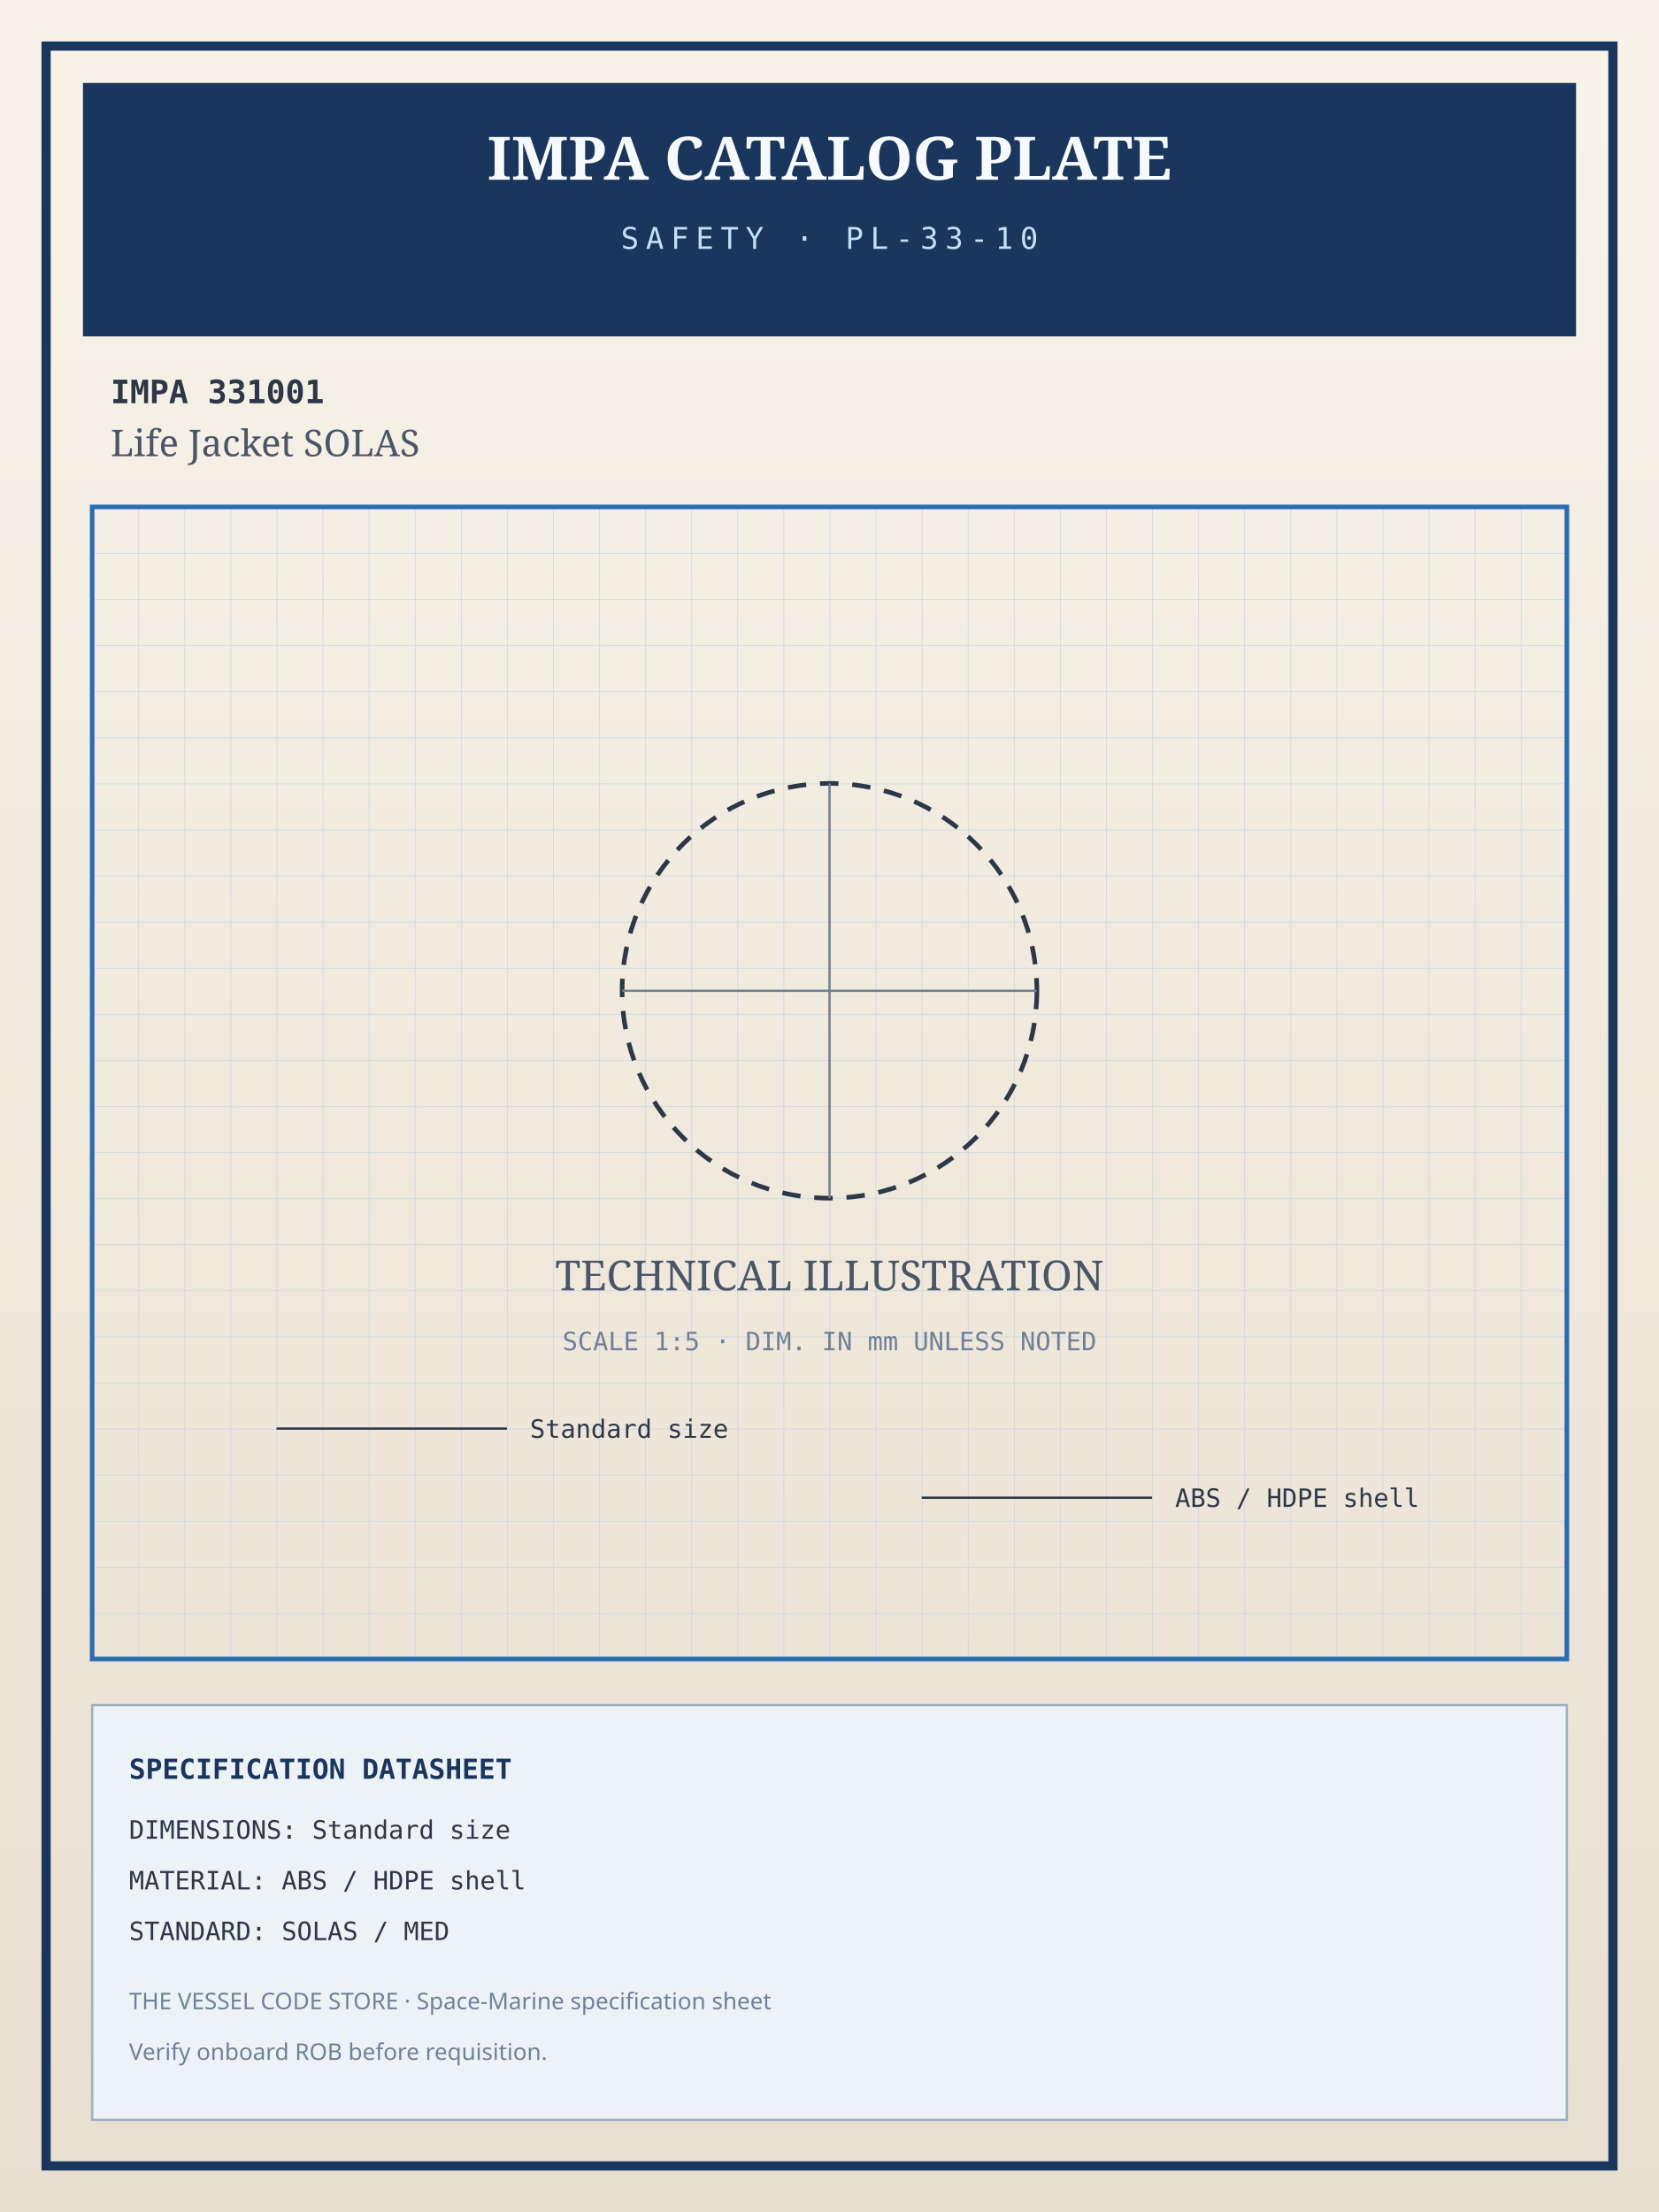
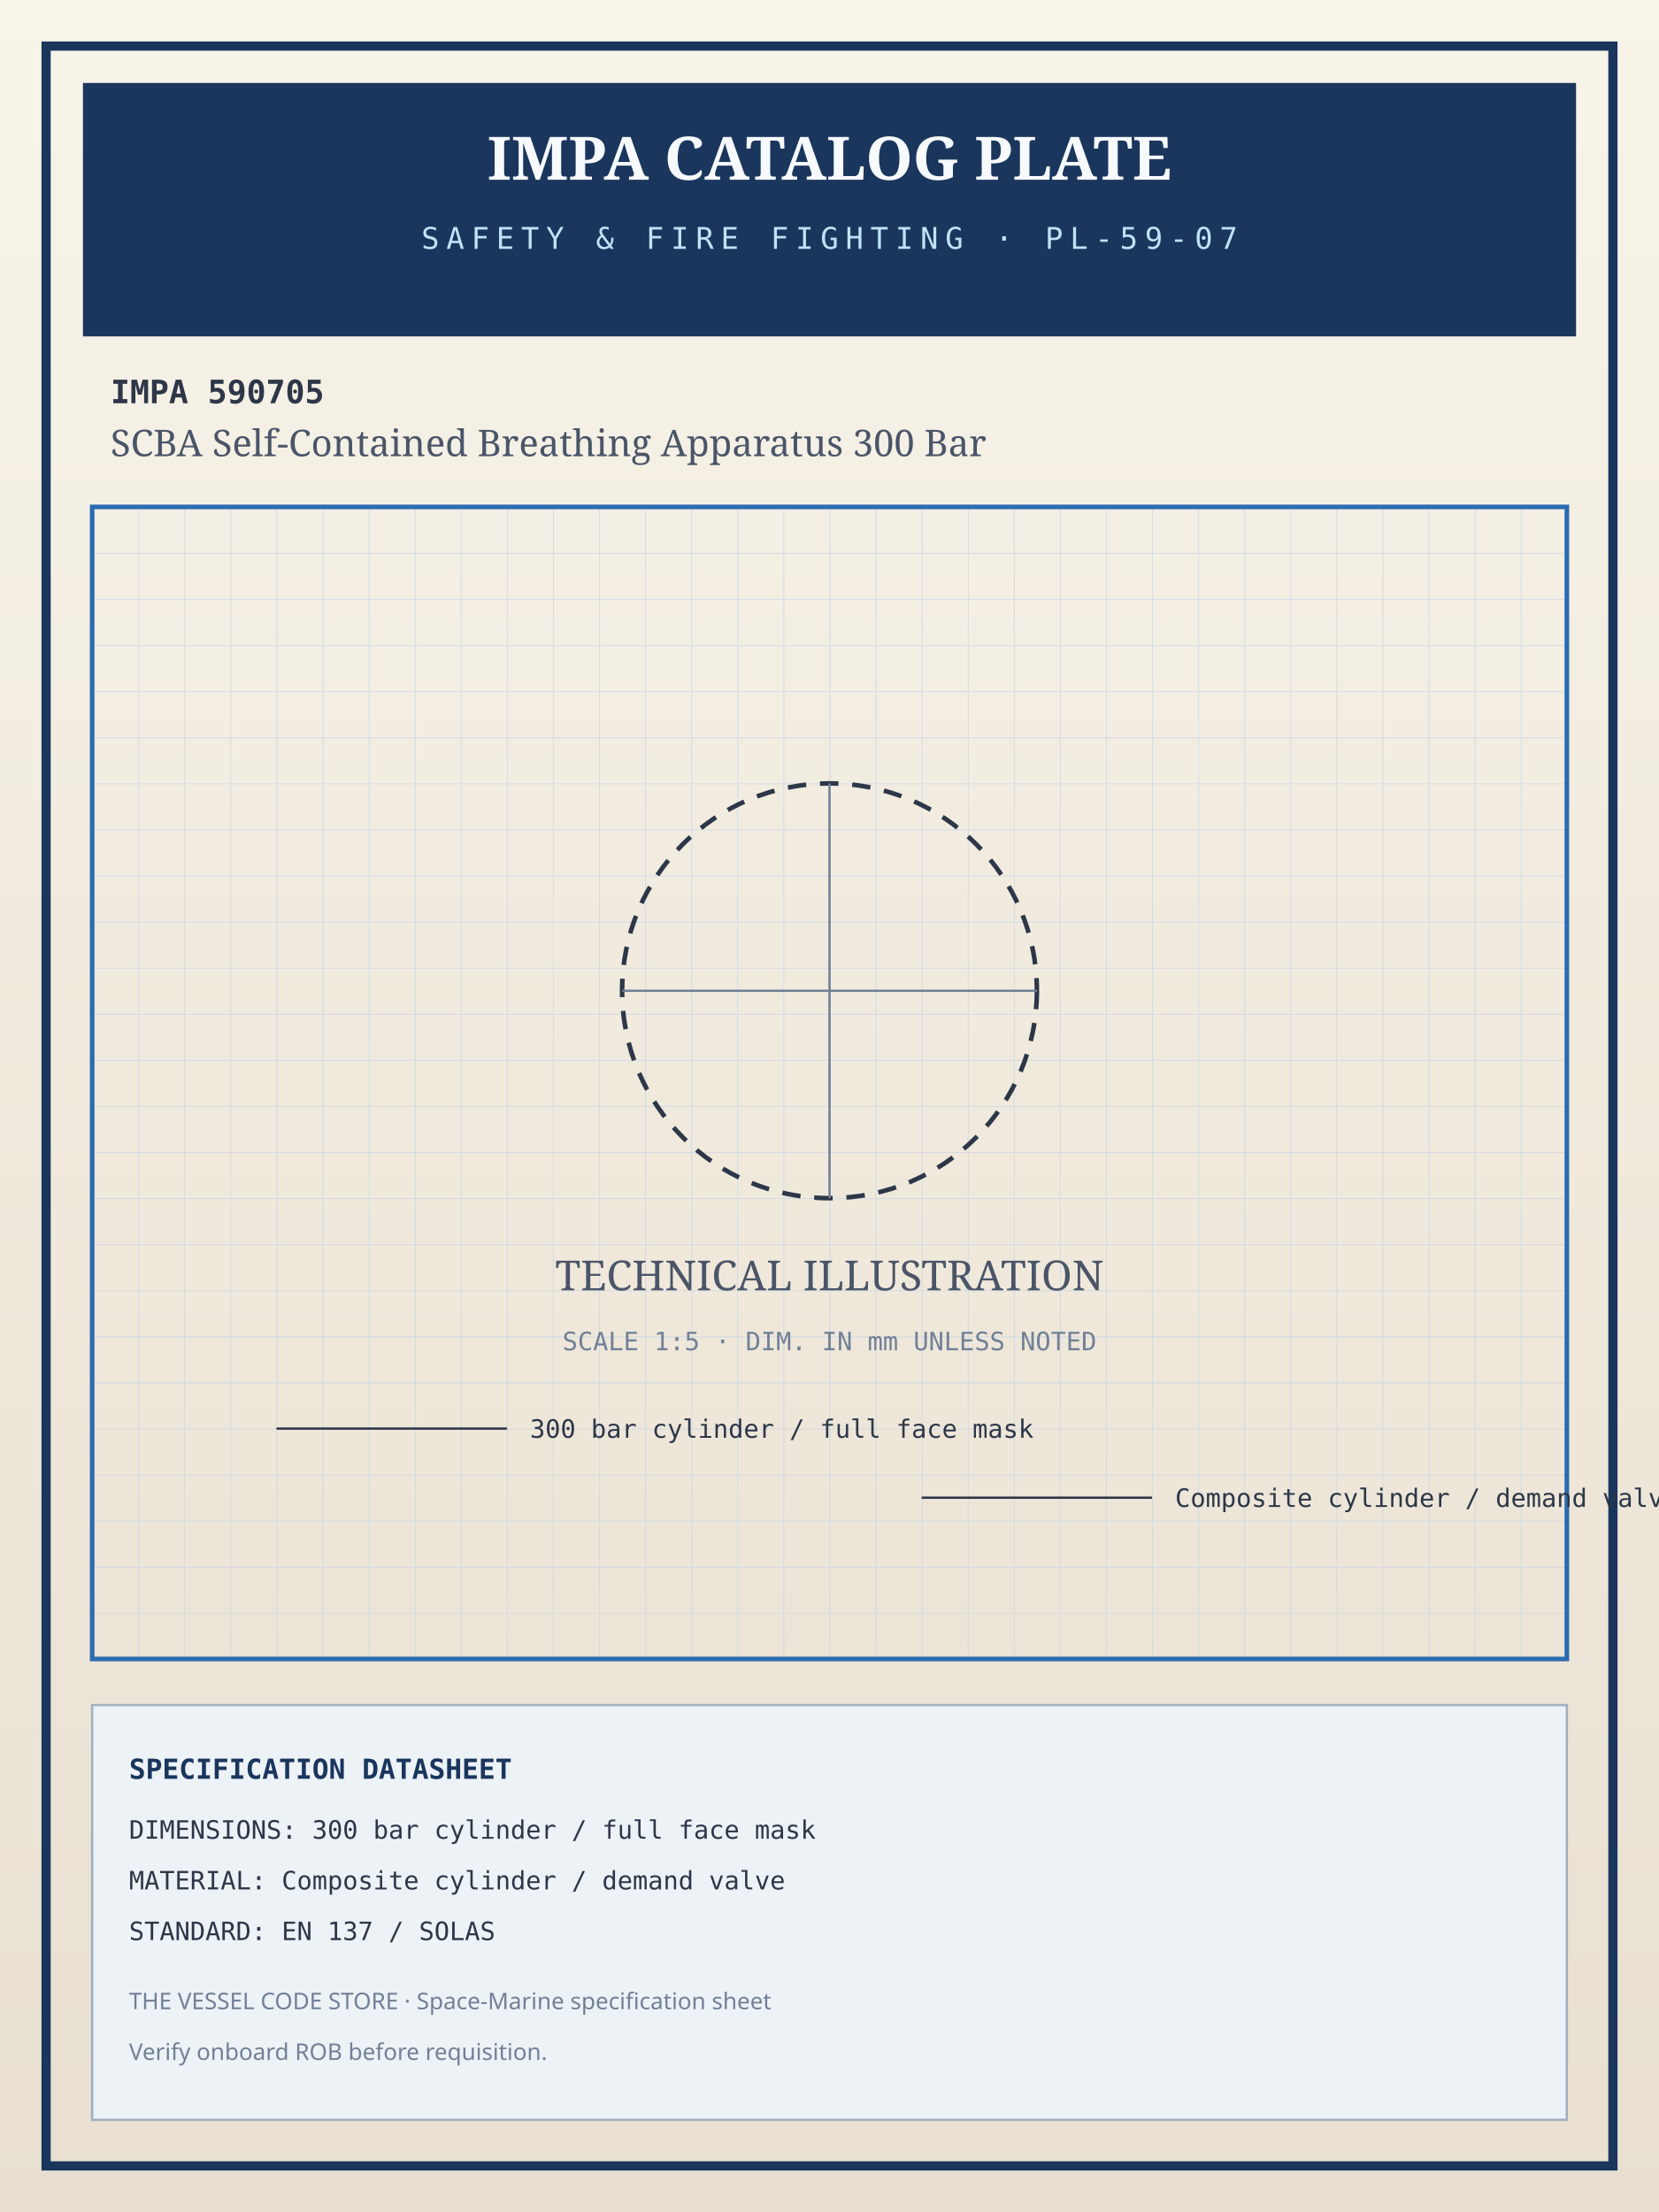
- <svg xmlns="http://www.w3.org/2000/svg" viewBox="0 0 720 960" role="img" aria-label="Life Jacket SOLAS catalog plate">
+ <svg xmlns="http://www.w3.org/2000/svg" viewBox="0 0 720 960" role="img" aria-label="SCBA Self-Contained Breathing Apparatus 300 Bar catalog plate">
  <defs>
-     <pattern id="grid-331001" width="20" height="20" patternUnits="userSpaceOnUse">
+     <pattern id="grid-590705" width="20" height="20" patternUnits="userSpaceOnUse">
      <path d="M 20 0 L 0 0 0 20" fill="none" stroke="#c5d4e8" stroke-width="0.5" />
    </pattern>
-     <linearGradient id="paper-331001" x1="0" y1="0" x2="0" y2="1">
+     <linearGradient id="paper-590705" x1="0" y1="0" x2="0" y2="1">
      <stop offset="0%" stop-color="#f8f4ea" />
      <stop offset="100%" stop-color="#e8dfd0" />
    </linearGradient>
  </defs>
-   <rect width="720" height="960" fill="url(#paper-331001)" />
+   <rect width="720" height="960" fill="url(#paper-590705)" />
  <rect x="20" y="20" width="680" height="920" fill="none" stroke="#1a365d" stroke-width="4" />
  <rect x="36" y="36" width="648" height="110" fill="#1a365d" />
  <text x="360" y="78" text-anchor="middle" fill="#f7fafc" font-family="Georgia, serif" font-size="26" font-weight="700">IMPA CATALOG PLATE</text>
-   <text x="360" y="108" text-anchor="middle" fill="#bee3f8" font-family="ui-monospace, monospace" font-size="13" letter-spacing="3">SAFETY · PL-33-10</text>
-   <text x="48" y="175" fill="#2d3748" font-family="ui-monospace,monospace" font-size="14" font-weight="700">IMPA 331001</text>
-   <text x="48" y="198" fill="#4a5568" font-family="Georgia,serif" font-size="16">Life Jacket SOLAS</text>
-   <rect x="40" y="220" width="640" height="500" fill="url(#grid-331001)" stroke="#2b6cb0" stroke-width="2" />
+   <text x="360" y="108" text-anchor="middle" fill="#bee3f8" font-family="ui-monospace, monospace" font-size="13" letter-spacing="3">SAFETY &amp; FIRE FIGHTING · PL-59-07</text>
+   <text x="48" y="175" fill="#2d3748" font-family="ui-monospace,monospace" font-size="14" font-weight="700">IMPA 590705</text>
+   <text x="48" y="198" fill="#4a5568" font-family="Georgia,serif" font-size="16">SCBA Self-Contained Breathing Apparatus 300 Bar</text>
+   <rect x="40" y="220" width="640" height="500" fill="url(#grid-590705)" stroke="#2b6cb0" stroke-width="2" />
  <circle cx="360" cy="430" r="90" fill="none" stroke="#2d3748" stroke-width="2" stroke-dasharray="8 6" />
  <line x1="270" y1="430" x2="450" y2="430" stroke="#718096" stroke-width="1" />
  <line x1="360" y1="340" x2="360" y2="520" stroke="#718096" stroke-width="1" />
  <text x="360" y="560" text-anchor="middle" fill="#4a5568" font-family="Georgia, serif" font-size="18">TECHNICAL ILLUSTRATION</text>
  <text x="360" y="586" text-anchor="middle" fill="#718096" font-family="ui-monospace, monospace" font-size="11">SCALE 1:5 · DIM. IN mm UNLESS NOTED</text>
  <line x1="120" y1="620" x2="220" y2="620" stroke="#2d3748" stroke-width="1" />
-   <text x="230" y="624" fill="#2d3748" font-family="ui-monospace,monospace" font-size="11">Standard size</text>
+   <text x="230" y="624" fill="#2d3748" font-family="ui-monospace,monospace" font-size="11">300 bar cylinder / full face mask</text>
  <line x1="400" y1="650" x2="500" y2="650" stroke="#2d3748" stroke-width="1" />
-   <text x="510" y="654" fill="#2d3748" font-family="ui-monospace,monospace" font-size="11">ABS / HDPE shell</text>
+   <text x="510" y="654" fill="#2d3748" font-family="ui-monospace,monospace" font-size="11">Composite cylinder / demand valve</text>
  <rect x="40" y="740" width="640" height="180" fill="#edf2f7" stroke="#a0aec0" stroke-width="1" />
  <text x="56" y="772" fill="#1a365d" font-family="ui-monospace,monospace" font-size="12" font-weight="700">SPECIFICATION DATASHEET</text>
-   <text x="56" y="798" fill="#2d3748" font-family="ui-monospace,monospace" font-size="11">DIMENSIONS: Standard size</text>
-   <text x="56" y="820" fill="#2d3748" font-family="ui-monospace,monospace" font-size="11">MATERIAL: ABS / HDPE shell</text>
-   <text x="56" y="842" fill="#2d3748" font-family="ui-monospace,monospace" font-size="11">STANDARD: SOLAS / MED</text>
+   <text x="56" y="798" fill="#2d3748" font-family="ui-monospace,monospace" font-size="11">DIMENSIONS: 300 bar cylinder / full face mask</text>
+   <text x="56" y="820" fill="#2d3748" font-family="ui-monospace,monospace" font-size="11">MATERIAL: Composite cylinder / demand valve</text>
+   <text x="56" y="842" fill="#2d3748" font-family="ui-monospace,monospace" font-size="11">STANDARD: EN 137 / SOLAS</text>
  <text x="56" y="872" fill="#718096" font-family="ui-sans-serif,system-ui" font-size="10">THE VESSEL CODE STORE · Space-Marine specification sheet</text>
  <text x="56" y="894" fill="#718096" font-family="ui-sans-serif,system-ui" font-size="10">Verify onboard ROB before requisition.</text>
</svg>
